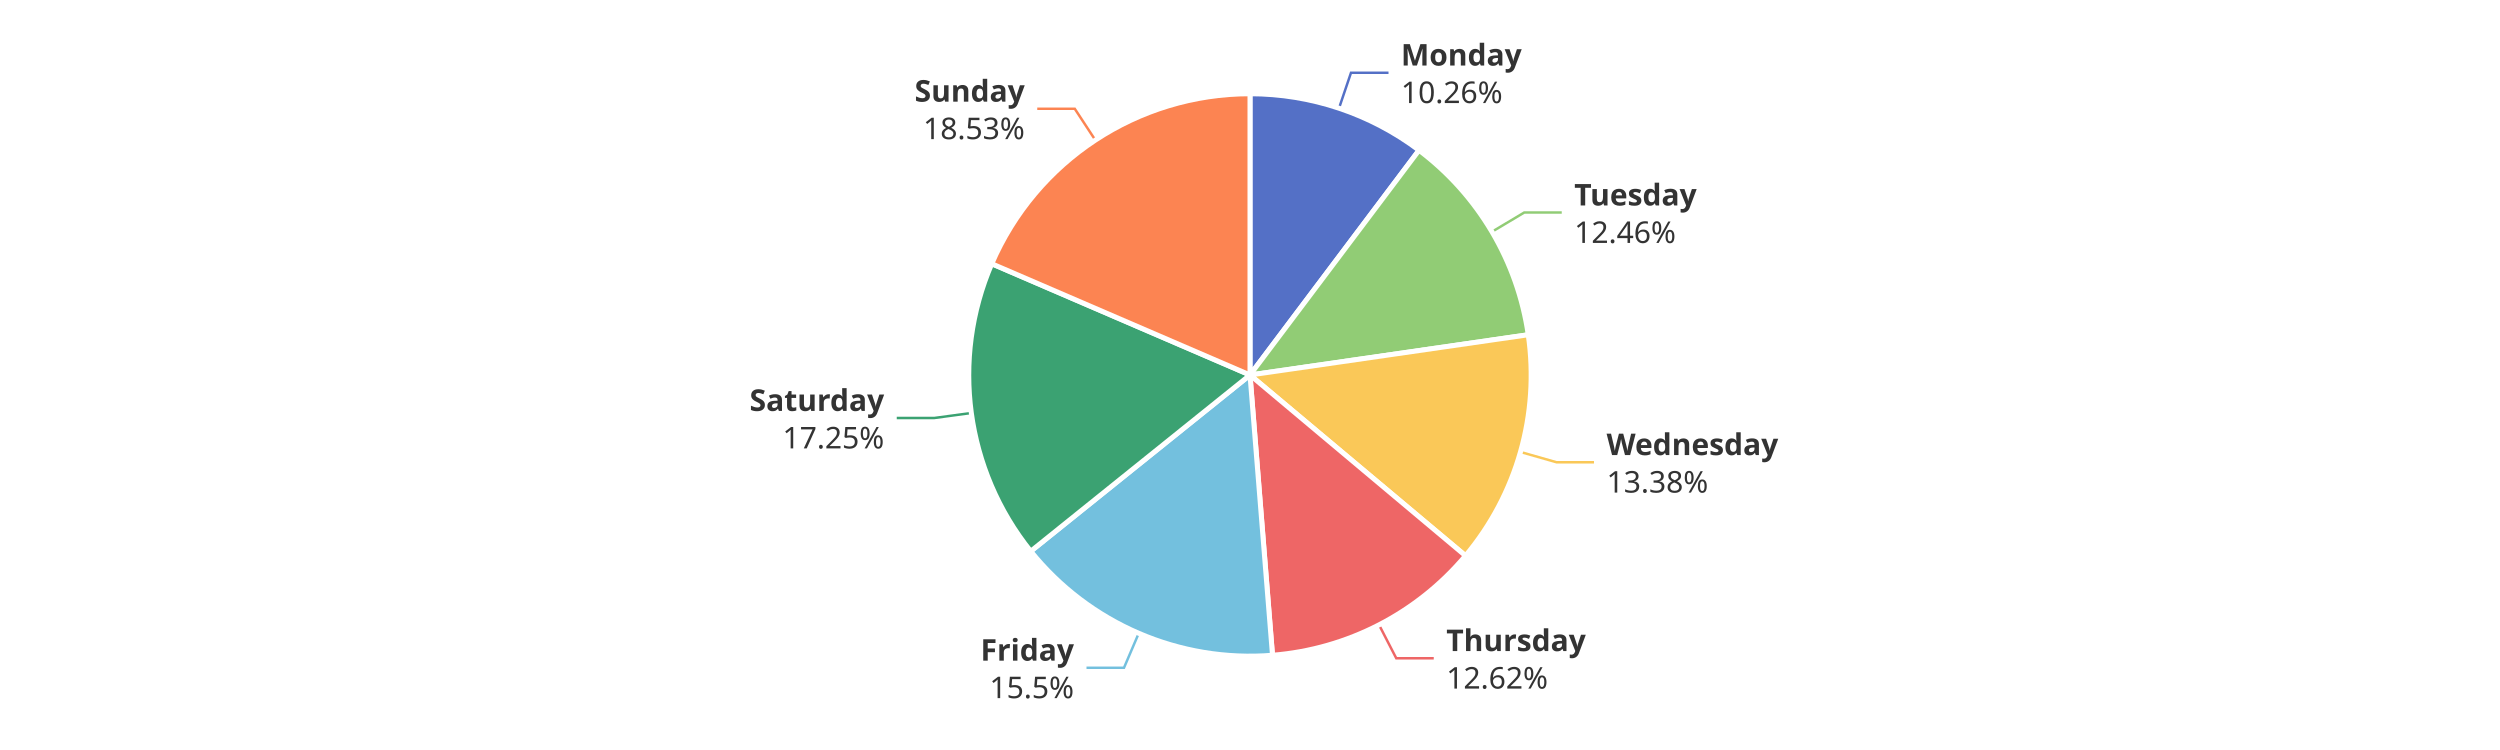
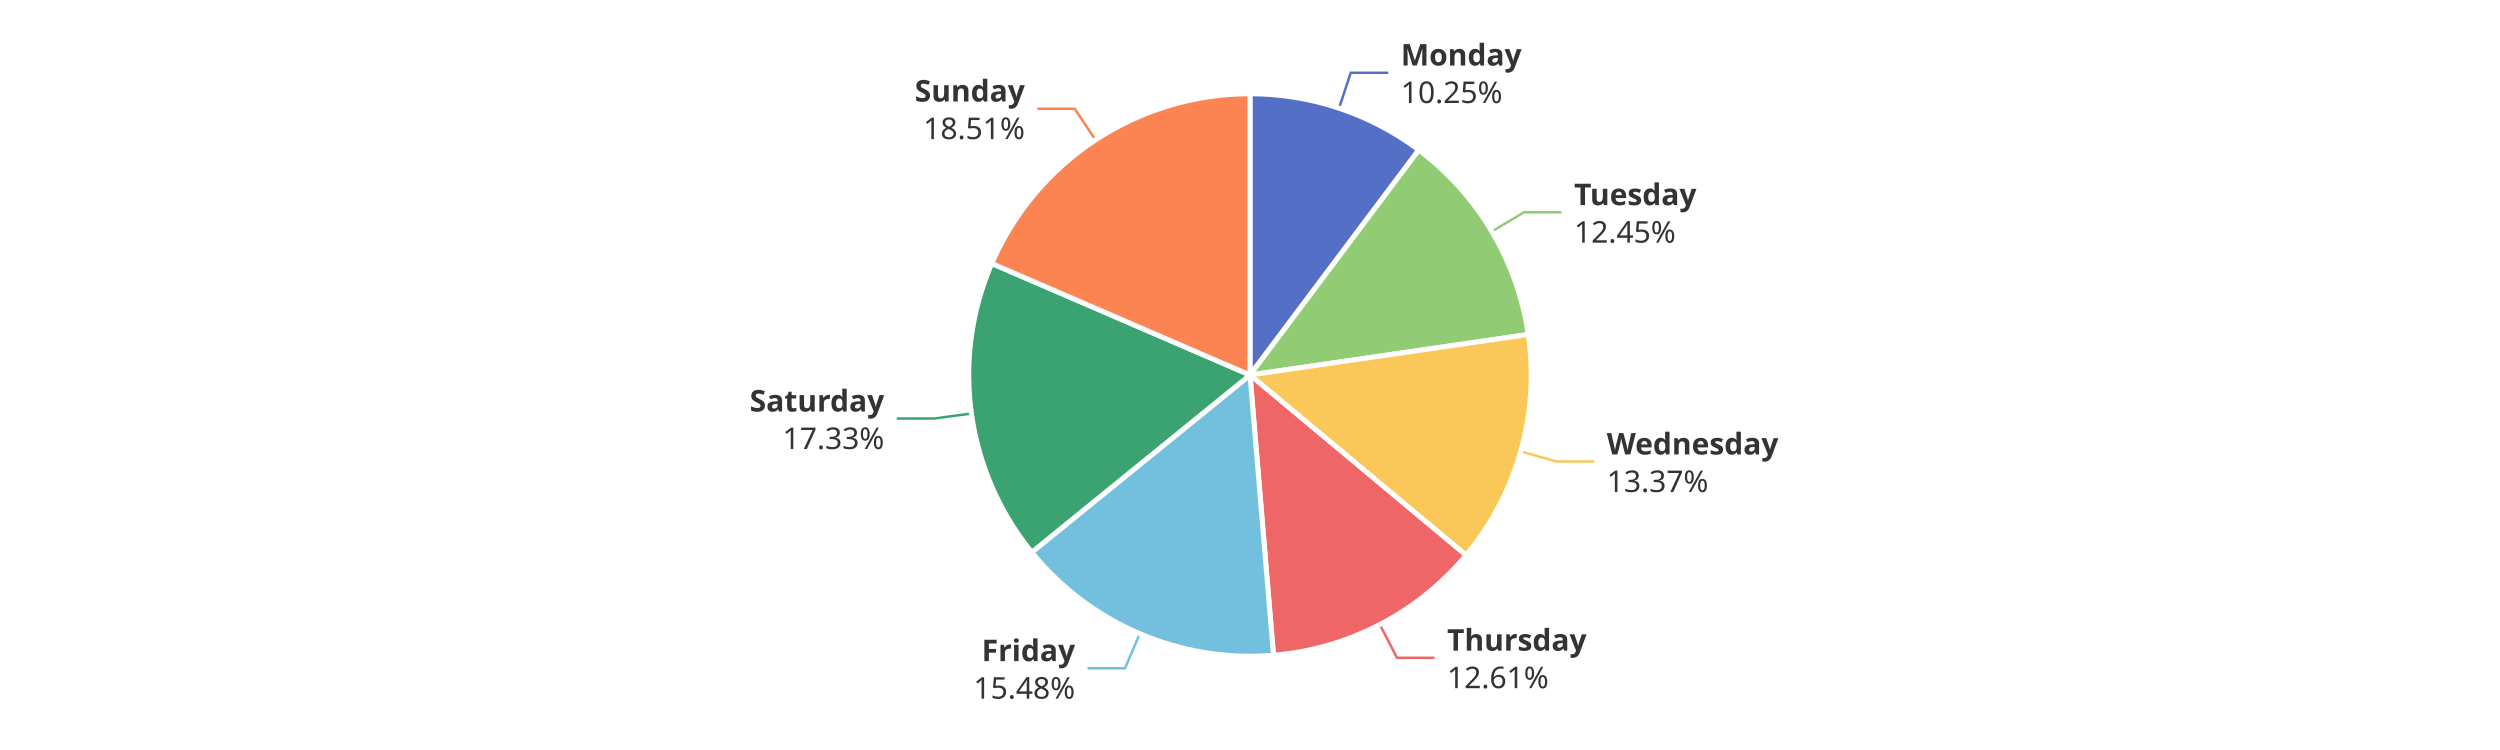
<svg xmlns="http://www.w3.org/2000/svg" width="1000" height="300" version="1.1" baseProfile="full" viewBox="0 0 1000 300">
  <rect width="1000" height="300" x="0" y="0" id="0" fill="#ffffff" />
-   <polyline points="535.6 43.3 540.4 29.1 555.4 29.1" fill="none" stroke="#5470c6" />
-   <polyline points="596.8 92.7 609.7 85 624.7 85" fill="none" stroke="#91cc75" />
-   <polyline points="608.2 180.8 622.6 184.9 637.6 184.9" fill="none" stroke="#fac858" />
-   <polyline points="551.6 249.9 558.5 263.3 573.5 263.3" fill="none" stroke="#ee6666" />
-   <polyline points="455.5 253.3 449.6 267.1 434.6 267.1" fill="none" stroke="#73c0de" />
-   <polyline points="388.5 165.2 373.7 167.2 358.7 167.2" fill="none" stroke="#3ba272" />
-   <polyline points="438.1 56 429.9 43.5 414.9 43.5" fill="none" stroke="#fc8452" />
-   <path d="M500 37.5A112.5 112.5 0 0 1 567.6 60.1L500 150Z" fill="#5470c6" stroke="#fff" stroke-width="2" stroke-linejoin="round" />
-   <path d="M567.6 60.1A112.5 112.5 0 0 1 611.3 133.9L500 150Z" fill="#91cc75" stroke="#fff" stroke-width="2" stroke-linejoin="round" />
-   <path d="M611.3 133.9A112.5 112.5 0 0 1 586.2 222.3L500 150Z" fill="#fac858" stroke="#fff" stroke-width="2" stroke-linejoin="round" />
-   <path d="M586.2 222.3A112.5 112.5 0 0 1 509 262.1L500 150Z" fill="#ee6666" stroke="#fff" stroke-width="2" stroke-linejoin="round" />
-   <path d="M509 262.1A112.5 112.5 0 0 1 412.3 220.5L500 150Z" fill="#73c0de" stroke="#fff" stroke-width="2" stroke-linejoin="round" />
-   <path d="M412.3 220.5A112.5 112.5 0 0 1 396.7 105.5L500 150Z" fill="#3ba272" stroke="#fff" stroke-width="2" stroke-linejoin="round" />
-   <path d="M396.7 105.5A112.5 112.5 0 0 1 500 37.5L500 150Z" fill="#fc8452" stroke="#fff" stroke-width="2" stroke-linejoin="round" />
-   <path d="M0 -15l42.8 0l0 30l-42.8 0Z" transform="translate(560.3888 29.0662)" fill="none" />
-   <text dominant-baseline="central" text-anchor="start" style="font-size:12px;font-family:sans-serif;font-weight:bold;" y="-7.5" transform="translate(560.3888 29.0662)" fill="#333" stroke="rgb(255,255,255)" stroke-width="2" paint-order="stroke" stroke-miterlimit="2">Monday</text>
-   <text dominant-baseline="central" text-anchor="start" style="font-size:12px;font-family:sans-serif;" y="7.5" transform="translate(560.3888 29.0662)" fill="#333" stroke="rgb(255,255,255)" stroke-width="2" paint-order="stroke" stroke-miterlimit="2">10.26%</text>
-   <path d="M0 -15l46.2 0l0 30l-46.2 0Z" transform="translate(629.7038 85.0283)" fill="none" />
-   <text dominant-baseline="central" text-anchor="start" style="font-size:12px;font-family:sans-serif;font-weight:bold;" y="-7.5" transform="translate(629.7038 85.0283)" fill="#333" stroke="rgb(255,255,255)" stroke-width="2" paint-order="stroke" stroke-miterlimit="2">Tuesday</text>
-   <text dominant-baseline="central" text-anchor="start" style="font-size:12px;font-family:sans-serif;" y="7.5" transform="translate(629.7038 85.0283)" fill="#333" stroke="rgb(255,255,255)" stroke-width="2" paint-order="stroke" stroke-miterlimit="2">12.46%</text>
-   <path d="M0 -15l63.6 0l0 30l-63.6 0Z" transform="translate(642.6366 184.8784)" fill="none" />
-   <text dominant-baseline="central" text-anchor="start" style="font-size:12px;font-family:sans-serif;font-weight:bold;" y="-7.5" transform="translate(642.6366 184.8784)" fill="#333" stroke="rgb(255,255,255)" stroke-width="2" paint-order="stroke" stroke-miterlimit="2">Wednesday</text>
-   <text dominant-baseline="central" text-anchor="start" style="font-size:12px;font-family:sans-serif;" y="7.5" transform="translate(642.6366 184.8784)" fill="#333" stroke="rgb(255,255,255)" stroke-width="2" paint-order="stroke" stroke-miterlimit="2">13.38%</text>
-   <path d="M0 -15l50.2 0l0 30l-50.2 0Z" transform="translate(578.5253 263.2742)" fill="none" />
-   <text dominant-baseline="central" text-anchor="start" style="font-size:12px;font-family:sans-serif;font-weight:bold;" y="-7.5" transform="translate(578.5253 263.2742)" fill="#333" stroke="rgb(255,255,255)" stroke-width="2" paint-order="stroke" stroke-miterlimit="2">Thursday</text>
-   <text dominant-baseline="central" text-anchor="start" style="font-size:12px;font-family:sans-serif;" y="7.5" transform="translate(578.5253 263.2742)" fill="#333" stroke="rgb(255,255,255)" stroke-width="2" paint-order="stroke" stroke-miterlimit="2">12.62%</text>
-   <path d="M-34.2 -15l34.2 0l0 30l-34.2 0Z" transform="translate(429.5843 267.109)" fill="none" />
-   <text dominant-baseline="central" text-anchor="end" style="font-size:12px;font-family:sans-serif;font-weight:bold;" y="-7.5" transform="translate(429.5843 267.109)" fill="#333" stroke="rgb(255,255,255)" stroke-width="2" paint-order="stroke" stroke-miterlimit="2">Friday</text>
-   <text dominant-baseline="central" text-anchor="end" style="font-size:12px;font-family:sans-serif;" y="7.5" transform="translate(429.5843 267.109)" fill="#333" stroke="rgb(255,255,255)" stroke-width="2" paint-order="stroke" stroke-miterlimit="2">15.5%</text>
-   <path d="M-48.2 -15l48.2 0l0 30l-48.2 0Z" transform="translate(353.667 167.2111)" fill="none" />
-   <text dominant-baseline="central" text-anchor="end" style="font-size:12px;font-family:sans-serif;font-weight:bold;" y="-7.5" transform="translate(353.667 167.2111)" fill="#333" stroke="rgb(255,255,255)" stroke-width="2" paint-order="stroke" stroke-miterlimit="2">Saturday</text>
-   <text dominant-baseline="central" text-anchor="end" style="font-size:12px;font-family:sans-serif;" y="7.5" transform="translate(353.667 167.2111)" fill="#333" stroke="rgb(255,255,255)" stroke-width="2" paint-order="stroke" stroke-miterlimit="2">17.25%</text>
-   <path d="M-40.9 -15l40.9 0l0 30l-40.9 0Z" transform="translate(409.8992 43.5006)" fill="none" />
-   <text dominant-baseline="central" text-anchor="end" style="font-size:12px;font-family:sans-serif;font-weight:bold;" y="-7.5" transform="translate(409.8992 43.5006)" fill="#333" stroke="rgb(255,255,255)" stroke-width="2" paint-order="stroke" stroke-miterlimit="2">Sunday</text>
-   <text dominant-baseline="central" text-anchor="end" style="font-size:12px;font-family:sans-serif;" y="7.5" transform="translate(409.8992 43.5006)" fill="#333" stroke="rgb(255,255,255)" stroke-width="2" paint-order="stroke" stroke-miterlimit="2">18.53%</text>
+   <polyline points="535.6 43.3 540.3 29.1 555.3 29.1" fill="none" stroke="#5470c6" />
+   <polyline points="596.7 92.6 609.6 84.9 624.6 84.9" fill="none" stroke="#91cc75" />
+   <polyline points="608.3 180.6 622.7 184.6 637.7 184.6" fill="none" stroke="#fac858" />
+   <polyline points="551.9 249.8 558.8 263.1 573.8 263.1" fill="none" stroke="#ee6666" />
+   <polyline points="455.9 253.5 450 267.3 435 267.3" fill="none" stroke="#73c0de" />
+   <polyline points="388.6 165.4 373.7 167.4 358.7 167.4" fill="none" stroke="#3ba272" />
+   <polyline points="438.2 56 429.9 43.5 414.9 43.5" fill="none" stroke="#fc8452" />
+   <path d="M500 37.5A112.5 112.5 0 0 1 567.5 60L500 150Z" fill="#5470c6" stroke="#fff" stroke-width="2" stroke-linejoin="round" />
+   <path d="M567.5 60A112.5 112.5 0 0 1 611.3 133.8L500 150Z" fill="#91cc75" stroke="#fff" stroke-width="2" stroke-linejoin="round" />
+   <path d="M611.3 133.8A112.5 112.5 0 0 1 586.4 222.1L500 150Z" fill="#fac858" stroke="#fff" stroke-width="2" stroke-linejoin="round" />
+   <path d="M586.4 222.1A112.5 112.5 0 0 1 509.4 262.1L500 150Z" fill="#ee6666" stroke="#fff" stroke-width="2" stroke-linejoin="round" />
+   <path d="M509.4 262.1A112.5 112.5 0 0 1 412.7 220.9L500 150Z" fill="#73c0de" stroke="#fff" stroke-width="2" stroke-linejoin="round" />
+   <path d="M412.7 220.9A112.5 112.5 0 0 1 396.7 105.4L500 150Z" fill="#3ba272" stroke="#fff" stroke-width="2" stroke-linejoin="round" />
+   <path d="M396.7 105.4A112.5 112.5 0 0 1 500 37.5L500 150Z" fill="#fc8452" stroke="#fff" stroke-width="2" stroke-linejoin="round" />
+   <path d="M0 -15l42.8 0l0 30l-42.8 0Z" transform="translate(560.343 29.0509)" fill="none" />
+   <text dominant-baseline="central" text-anchor="start" style="font-size:12px;font-family:sans-serif;font-weight:bold;" y="-7.5" transform="translate(560.343 29.0509)" fill="#333" stroke="rgb(255,255,255)" stroke-width="2" paint-order="stroke" stroke-miterlimit="2">Monday</text>
+   <text dominant-baseline="central" text-anchor="start" style="font-size:12px;font-family:sans-serif;" y="7.5" transform="translate(560.343 29.0509)" fill="#333" stroke="rgb(255,255,255)" stroke-width="2" paint-order="stroke" stroke-miterlimit="2">10.25%</text>
+   <path d="M0 -15l46.2 0l0 30l-46.2 0Z" transform="translate(629.6291 84.9022)" fill="none" />
+   <text dominant-baseline="central" text-anchor="start" style="font-size:12px;font-family:sans-serif;font-weight:bold;" y="-7.5" transform="translate(629.6291 84.9022)" fill="#333" stroke="rgb(255,255,255)" stroke-width="2" paint-order="stroke" stroke-miterlimit="2">Tuesday</text>
+   <text dominant-baseline="central" text-anchor="start" style="font-size:12px;font-family:sans-serif;" y="7.5" transform="translate(629.6291 84.9022)" fill="#333" stroke="rgb(255,255,255)" stroke-width="2" paint-order="stroke" stroke-miterlimit="2">12.45%</text>
+   <path d="M0 -15l63.6 0l0 30l-63.6 0Z" transform="translate(642.7041 184.6405)" fill="none" />
+   <text dominant-baseline="central" text-anchor="start" style="font-size:12px;font-family:sans-serif;font-weight:bold;" y="-7.5" transform="translate(642.7041 184.6405)" fill="#333" stroke="rgb(255,255,255)" stroke-width="2" paint-order="stroke" stroke-miterlimit="2">Wednesday</text>
+   <text dominant-baseline="central" text-anchor="start" style="font-size:12px;font-family:sans-serif;" y="7.5" transform="translate(642.7041 184.6405)" fill="#333" stroke="rgb(255,255,255)" stroke-width="2" paint-order="stroke" stroke-miterlimit="2">13.37%</text>
+   <path d="M0 -15l50.2 0l0 30l-50.2 0Z" transform="translate(578.8345 263.1139)" fill="none" />
+   <text dominant-baseline="central" text-anchor="start" style="font-size:12px;font-family:sans-serif;font-weight:bold;" y="-7.5" transform="translate(578.8345 263.1139)" fill="#333" stroke="rgb(255,255,255)" stroke-width="2" paint-order="stroke" stroke-miterlimit="2">Thursday</text>
+   <text dominant-baseline="central" text-anchor="start" style="font-size:12px;font-family:sans-serif;" y="7.5" transform="translate(578.8345 263.1139)" fill="#333" stroke="rgb(255,255,255)" stroke-width="2" paint-order="stroke" stroke-miterlimit="2">12.61%</text>
+   <path d="M-40.9 -15l40.9 0l0 30l-40.9 0Z" transform="translate(430.0356 267.3022)" fill="none" />
+   <text dominant-baseline="central" text-anchor="end" style="font-size:12px;font-family:sans-serif;font-weight:bold;" y="-7.5" transform="translate(430.0356 267.3022)" fill="#333" stroke="rgb(255,255,255)" stroke-width="2" paint-order="stroke" stroke-miterlimit="2">Friday</text>
+   <text dominant-baseline="central" text-anchor="end" style="font-size:12px;font-family:sans-serif;" y="7.5" transform="translate(430.0356 267.3022)" fill="#333" stroke="rgb(255,255,255)" stroke-width="2" paint-order="stroke" stroke-miterlimit="2">15.48%</text>
+   <path d="M-48.2 -15l48.2 0l0 30l-48.2 0Z" transform="translate(353.6992 167.4458)" fill="none" />
+   <text dominant-baseline="central" text-anchor="end" style="font-size:12px;font-family:sans-serif;font-weight:bold;" y="-7.5" transform="translate(353.6992 167.4458)" fill="#333" stroke="rgb(255,255,255)" stroke-width="2" paint-order="stroke" stroke-miterlimit="2">Saturday</text>
+   <text dominant-baseline="central" text-anchor="end" style="font-size:12px;font-family:sans-serif;" y="7.5" transform="translate(353.6992 167.4458)" fill="#333" stroke="rgb(255,255,255)" stroke-width="2" paint-order="stroke" stroke-miterlimit="2">17.33%</text>
+   <path d="M-40.9 -15l40.9 0l0 30l-40.9 0Z" transform="translate(409.945 43.4704)" fill="none" />
+   <text dominant-baseline="central" text-anchor="end" style="font-size:12px;font-family:sans-serif;font-weight:bold;" y="-7.5" transform="translate(409.945 43.4704)" fill="#333" stroke="rgb(255,255,255)" stroke-width="2" paint-order="stroke" stroke-miterlimit="2">Sunday</text>
+   <text dominant-baseline="central" text-anchor="end" style="font-size:12px;font-family:sans-serif;" y="7.5" transform="translate(409.945 43.4704)" fill="#333" stroke="rgb(255,255,255)" stroke-width="2" paint-order="stroke" stroke-miterlimit="2">18.51%</text>
</svg>
